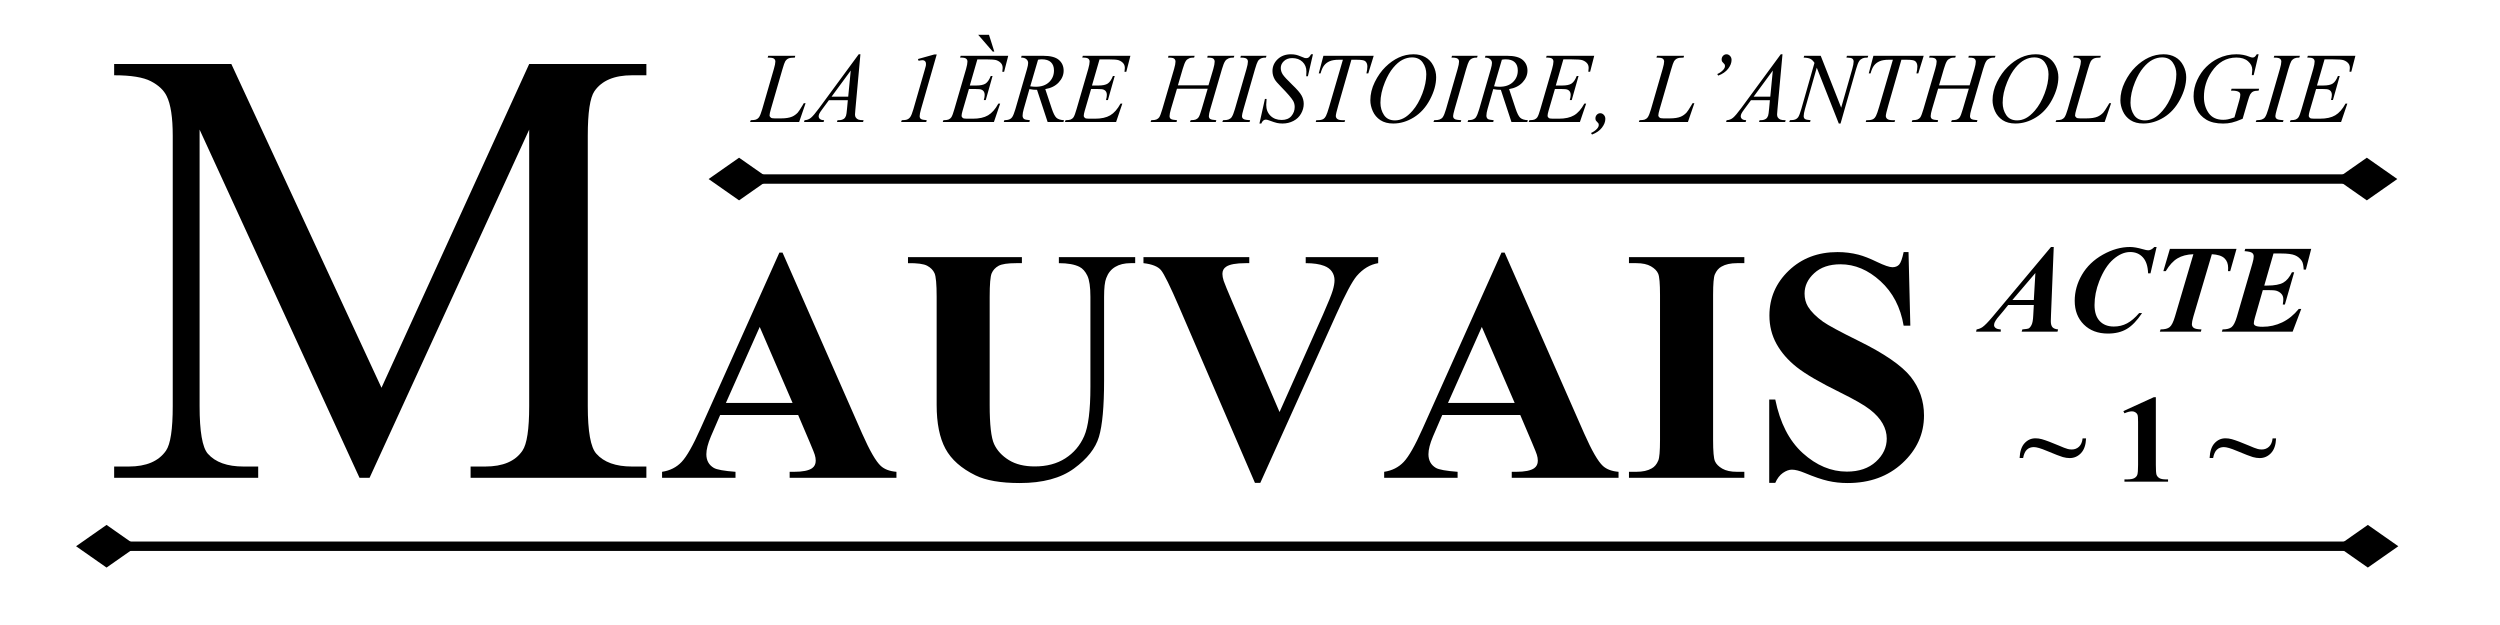
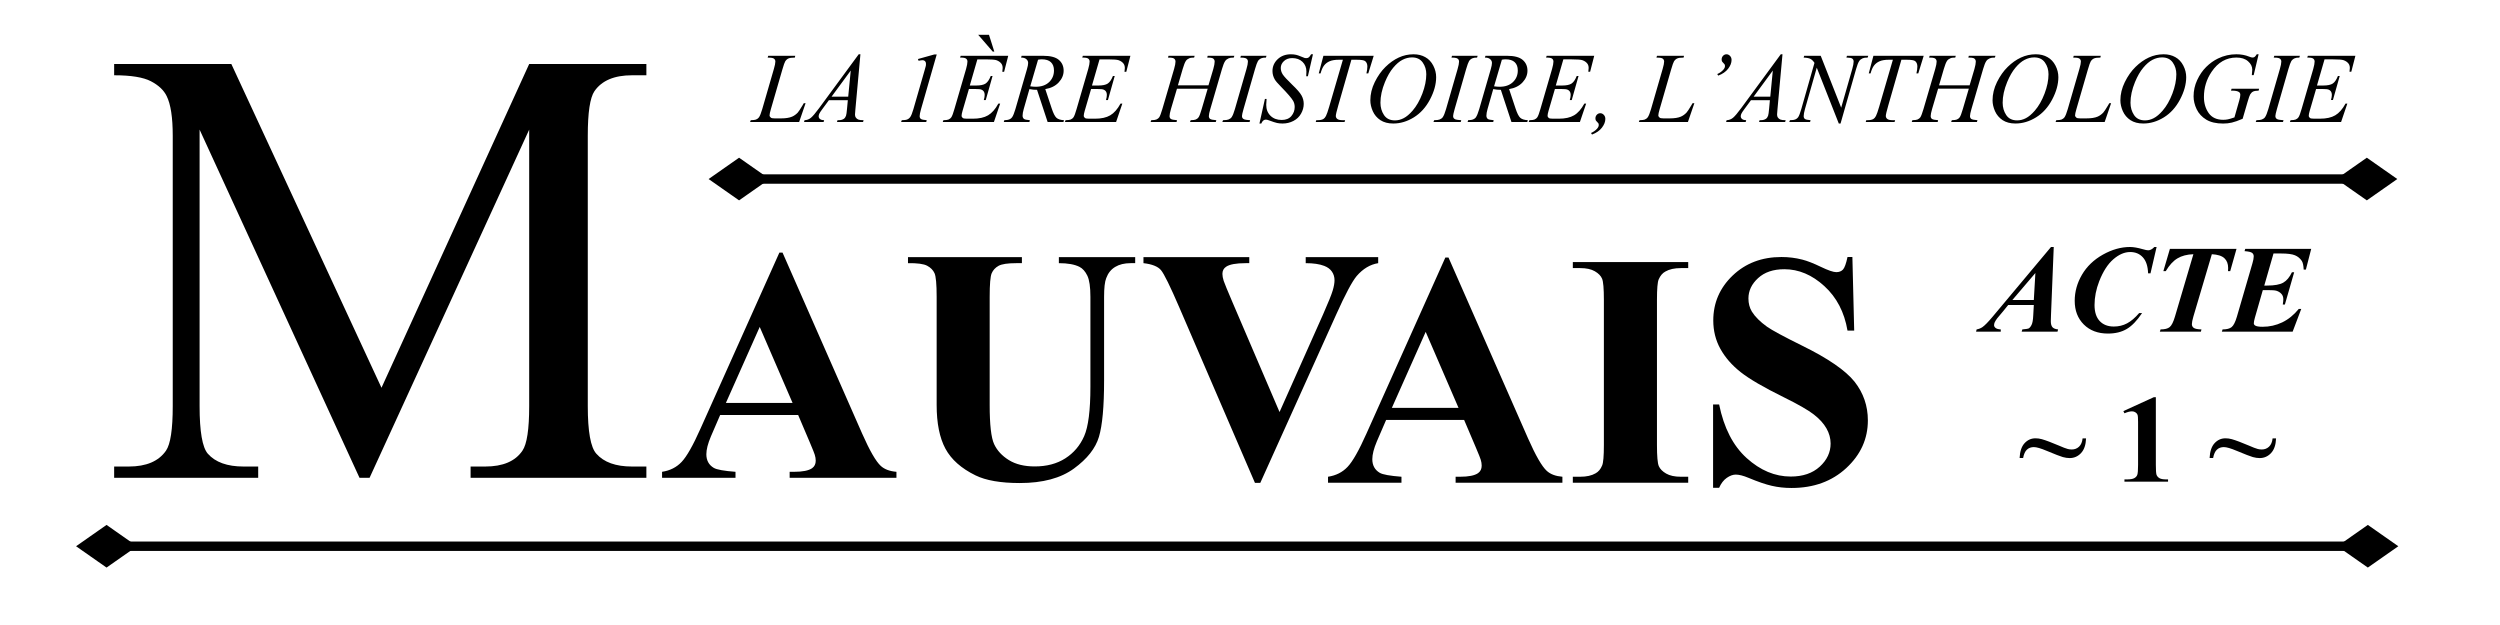
<svg xmlns="http://www.w3.org/2000/svg" version="1.1" viewBox="0.0 0.0 800.0 200.0" fill="none" stroke="none" stroke-linecap="square" stroke-miterlimit="10">
  <clipPath id="p.0">
    <path d="m0 0l800.0 0l0 200.0l-800.0 0l0 -200.0z" clip-rule="nonzero" />
  </clipPath>
  <g clip-path="url(#p.0)">
    <path fill="#000000" fill-opacity="0.0" d="m0 0l800.0 0l0 200.0l-800.0 0z" fill-rule="evenodd" />
-     <path fill="#000000" fill-opacity="0.0" d="m24.199 -39.99l791.402 0l0 249.89l-791.402 0z" fill-rule="evenodd" />
-     <path fill="#000000" d="m115.043 152.9l-51.172 -111.422l0 88.469q0 12.203 2.625 15.234q3.625 4.109 11.438 4.109l4.688 0l0 3.609l-46.094 0l0 -3.609l4.688 0q8.391 0 11.906 -5.078q2.156 -3.125 2.156 -14.266l0 -86.516q0 -8.797 -1.953 -12.703q-1.375 -2.828 -5.047 -4.734q-3.656 -1.906 -11.75 -1.906l0 -3.609l37.5 0l48.047 103.609l47.266 -103.609l37.5 0l0 3.609l-4.594 0q-8.5 0 -12.016 5.078q-2.141 3.125 -2.141 14.266l0 86.516q0 12.203 2.734 15.234q3.609 4.109 11.422 4.109l4.594 0l0 3.609l-56.25 0l0 -3.609l4.688 0q8.484 0 11.906 -5.078q2.156 -3.125 2.156 -14.266l0 -88.469l-51.078 111.422l-3.219 0z" fill-rule="nonzero" />
-     <path fill="#000000" d="m255.407 132.791l-24.953 0l-2.969 6.875q-1.453 3.438 -1.453 5.688q0 2.969 2.391 4.375q1.406 0.828 6.938 1.25l0 1.922l-23.5 0l0 -1.922q3.812 -0.578 6.25 -3.156q2.453 -2.578 6.047 -10.656l25.25 -56.344l1.0 0l25.469 57.906q3.641 8.234 5.984 10.375q1.766 1.609 5.0 1.875l0 1.922l-34.172 0l0 -1.922l1.406 0q4.125 0 5.781 -1.156q1.156 -0.828 1.156 -2.391q0 -0.938 -0.312 -1.922q-0.109 -0.469 -1.562 -3.906l-3.75 -8.812zm-1.781 -3.844l-10.516 -24.328l-10.828 24.328l21.344 0zm36.93 -46.672l36.453 0l0 1.938l-1.828 0q-4.109 0 -5.656 0.859q-1.531 0.859 -2.188 2.375q-0.641 1.5 -0.641 7.547l0 34.578q0 9.469 1.422 12.547q1.438 3.078 4.719 5.109q3.281 2.031 8.281 2.031q5.734 0 9.766 -2.578q4.047 -2.578 6.047 -7.109q2.0 -4.531 2.0 -15.781l0 -28.797q0 -4.75 -0.984 -6.781q-0.984 -2.031 -2.5 -2.812q-2.344 -1.188 -6.609 -1.188l0 -1.938l24.422 0l0 1.938l-1.453 0q-2.969 0 -4.953 1.203q-1.984 1.188 -2.859 3.578q-0.688 1.672 -0.688 6.0l0 26.812q0 12.453 -1.641 17.969q-1.641 5.516 -8.0 10.156q-6.344 4.641 -17.328 4.641q-9.172 0 -14.172 -2.453q-6.812 -3.328 -9.625 -8.531q-2.812 -5.219 -2.812 -14.016l0 -34.578q0 -6.094 -0.688 -7.578q-0.672 -1.484 -2.344 -2.375q-1.656 -0.891 -6.141 -0.828l0 -1.938zm150.461 0l0 1.938q-3.859 0.625 -6.875 4.109q-2.188 2.609 -6.516 12.234l-24.328 53.953l-1.719 0l-24.203 -56.141q-4.375 -10.156 -5.859 -11.922q-1.484 -1.766 -5.609 -2.234l0 -1.938l33.859 0l0 1.938l-1.156 0q-4.578 0 -6.25 1.141q-1.188 0.781 -1.188 2.297q0 0.938 0.406 2.219q0.422 1.266 2.812 6.844l15.062 35.141l13.953 -31.297q2.5 -5.672 3.062 -7.594q0.578 -1.938 0.578 -3.281q0 -1.562 -0.828 -2.766q-0.828 -1.203 -2.453 -1.828q-2.234 -0.875 -5.938 -0.875l0 -1.938l23.188 0zm45.461 50.516l-24.953 0l-2.969 6.875q-1.453 3.438 -1.453 5.688q0 2.969 2.391 4.375q1.406 0.828 6.938 1.25l0 1.922l-23.5 0l0 -1.922q3.812 -0.578 6.25 -3.156q2.453 -2.578 6.047 -10.656l25.25 -56.344l1.0 0l25.469 57.906q3.641 8.234 5.984 10.375q1.766 1.609 5.0 1.875l0 1.922l-34.172 0l0 -1.922l1.406 0q4.125 0 5.781 -1.156q1.156 -0.828 1.156 -2.391q0 -0.938 -0.312 -1.922q-0.109 -0.469 -1.562 -3.906l-3.75 -8.812zm-1.781 -3.844l-10.516 -24.328l-10.828 24.328l21.344 0zm73.492 22.031l0 1.922l-36.922 0l0 -1.922l2.344 0q3.062 0 4.938 -1.094q1.359 -0.734 2.094 -2.5q0.562 -1.25 0.562 -6.562l0 -46.453q0 -5.422 -0.578 -6.766q-0.562 -1.359 -2.312 -2.375q-1.734 -1.016 -4.703 -1.016l-2.344 0l0 -1.938l36.922 0l0 1.938l-2.344 0q-3.078 0 -4.953 1.094q-1.359 0.719 -2.141 2.5q-0.562 1.25 -0.562 6.562l0 46.453q0 5.406 0.594 6.766q0.594 1.359 2.344 2.375q1.75 1.016 4.719 1.016l2.344 0zm52.538 -70.312l0.578 23.547l-2.141 0q-1.5 -8.859 -7.422 -14.25q-5.906 -5.391 -12.781 -5.391q-5.312 0 -8.406 2.844q-3.094 2.828 -3.094 6.531q0 2.344 1.094 4.172q1.5 2.438 4.844 4.844q2.438 1.719 11.297 6.094q12.391 6.094 16.719 11.5q4.266 5.422 4.266 12.391q0 8.859 -6.906 15.25q-6.891 6.375 -17.516 6.375q-3.344 0 -6.312 -0.688q-2.953 -0.672 -7.438 -2.547q-2.5 -1.047 -4.109 -1.047q-1.359 0 -2.875 1.047q-1.5 1.047 -2.438 3.172l-1.938 0l0 -26.656l1.938 0q2.281 11.25 8.812 17.156q6.547 5.906 14.094 5.906q5.828 0 9.297 -3.172q3.469 -3.172 3.469 -7.391q0 -2.5 -1.328 -4.844q-1.328 -2.344 -4.047 -4.453q-2.703 -2.109 -9.578 -5.5q-9.625 -4.734 -13.844 -8.062q-4.219 -3.344 -6.484 -7.453q-2.266 -4.109 -2.266 -9.062q0 -8.438 6.188 -14.375q6.203 -5.938 15.625 -5.938q3.438 0 6.672 0.828q2.438 0.625 5.953 2.328q3.516 1.688 4.922 1.688q1.359 0 2.141 -0.828q0.781 -0.844 1.453 -4.016l1.562 0z" fill-rule="nonzero" />
    <path fill="#000000" fill-opacity="0.0" d="m232.053 -0.677l540.378 0l0 51.937l-540.378 0z" fill-rule="evenodd" />
    <path fill="#000000" d="m255.725 39.043l-15.703 0l0.219 -0.578q1.25 -0.031 1.672 -0.203q0.656 -0.281 0.969 -0.734q0.484 -0.719 1.031 -2.594l3.734 -12.891q0.469 -1.594 0.469 -2.344q0 -0.594 -0.438 -0.922q-0.422 -0.328 -1.609 -0.328q-0.266 0 -0.422 -0.016l0.188 -0.578l8.641 0l-0.125 0.578q-1.453 0 -2.062 0.281q-0.609 0.281 -1.016 0.922q-0.281 0.422 -0.922 2.625l-3.672 12.672q-0.422 1.438 -0.422 2.0q0 0.375 0.422 0.719q0.266 0.234 1.203 0.234l2.047 0q2.234 0 3.547 -0.562q0.969 -0.422 1.781 -1.266q0.438 -0.469 1.547 -2.328l0.406 -0.703l0.578 0l-2.063 6.016zm19.609 -21.672l-1.609 17.625q-0.125 1.234 -0.125 1.625q0 0.625 0.234 0.953q0.297 0.453 0.797 0.672q0.516 0.219 1.719 0.219l-0.172 0.578l-8.344 0l0.172 -0.578l0.359 0q1.016 0 1.656 -0.438q0.453 -0.297 0.703 -0.984q0.172 -0.484 0.328 -2.281l0.25 -2.688l-6.062 0l-2.156 2.922q-0.734 0.984 -0.922 1.422q-0.188 0.422 -0.188 0.797q0 0.5 0.406 0.859q0.406 0.359 1.344 0.391l-0.172 0.578l-6.266 0l0.172 -0.578q1.156 -0.047 2.031 -0.766q0.891 -0.734 2.641 -3.109l12.656 -17.219l0.547 0zm-3.094 5.203l-6.141 8.359l5.328 0l0.812 -8.359zm27.516 -5.156l-5.031 17.516q-0.438 1.547 -0.438 2.234q0 0.578 0.391 0.891q0.406 0.297 1.875 0.406l-0.156 0.578l-8.047 0l0.219 -0.578q1.281 -0.031 1.688 -0.203q0.656 -0.281 0.984 -0.75q0.516 -0.719 1.047 -2.578l3.625 -12.578q0.328 -1.141 0.359 -1.312q0.047 -0.312 0.047 -0.609q0 -0.547 -0.297 -0.859q-0.297 -0.312 -0.812 -0.312q-0.406 0 -1.266 0.188l-0.203 -0.562l5.266 -1.469l0.75 0zm13.0 1.578l-2.422 8.375l1.984 0q2.125 0 3.078 -0.641q0.953 -0.656 1.641 -2.406l0.578 0l-2.172 7.688l-0.625 0q0.281 -0.969 0.281 -1.656q0 -0.672 -0.281 -1.078q-0.266 -0.406 -0.75 -0.594q-0.469 -0.203 -2.0 -0.203l-2.016 0l-2.047 7.016q-0.297 1.016 -0.297 1.547q0 0.406 0.391 0.719q0.266 0.219 1.328 0.219l1.875 0q3.047 0 4.875 -1.078q1.844 -1.078 3.297 -3.75l0.578 0l-2.0 5.891l-16.375 0l0.203 -0.578q1.219 -0.031 1.641 -0.219q0.625 -0.281 0.906 -0.719q0.422 -0.641 1.0 -2.688l3.719 -12.781q0.438 -1.547 0.438 -2.359q0 -0.594 -0.422 -0.922q-0.406 -0.344 -1.609 -0.344l-0.328 0l0.188 -0.578l15.219 0l-1.312 5.109l-0.578 0q0.109 -0.719 0.109 -1.203q0 -0.828 -0.406 -1.391q-0.531 -0.719 -1.547 -1.094q-0.75 -0.281 -3.453 -0.281l-2.688 0zm3.719 -7.859l1.703 5.375l-0.5 0l-4.656 -5.375l3.453 0zm18.766 27.906l-3.391 -10.297q-1.188 0.016 -2.438 -0.234l-1.828 6.406q-0.359 1.25 -0.359 2.109q0 0.656 0.453 1.031q0.344 0.281 1.875 0.406l-0.141 0.578l-8.203 0l0.172 -0.578q1.156 -0.047 1.562 -0.234q0.641 -0.266 0.938 -0.719q0.5 -0.734 1.047 -2.594l3.703 -12.797q0.375 -1.281 0.375 -1.984q0 -0.719 -0.594 -1.219q-0.578 -0.5 -1.672 -0.484l0.188 -0.578l6.906 0q3.469 0 5.0 1.312q1.531 1.312 1.531 3.453q0 2.047 -1.578 3.75q-1.562 1.688 -4.297 2.141l2.062 6.203q0.75 2.281 1.5 2.969q0.75 0.688 2.422 0.781l-0.172 0.578l-5.062 0zm-5.562 -11.422q1.0 0.141 1.781 0.141q2.688 0 4.25 -1.484q1.562 -1.5 1.562 -3.719q0 -1.734 -0.984 -2.656q-0.969 -0.922 -2.922 -0.922q-0.5 0 -1.188 0.125l-2.5 8.516zm22.172 -8.625l-2.422 8.375l1.984 0q2.125 0 3.078 -0.641q0.953 -0.656 1.641 -2.406l0.578 0l-2.172 7.688l-0.625 0q0.281 -0.969 0.281 -1.656q0 -0.672 -0.281 -1.078q-0.266 -0.406 -0.75 -0.594q-0.469 -0.203 -2.0 -0.203l-2.016 0l-2.047 7.016q-0.297 1.016 -0.297 1.547q0 0.406 0.391 0.719q0.266 0.219 1.328 0.219l1.875 0q3.047 0 4.875 -1.078q1.844 -1.078 3.297 -3.75l0.578 0l-2.0 5.891l-16.375 0l0.203 -0.578q1.219 -0.031 1.641 -0.219q0.625 -0.281 0.906 -0.719q0.422 -0.641 1.0 -2.688l3.719 -12.781q0.438 -1.547 0.438 -2.359q0 -0.594 -0.422 -0.922q-0.406 -0.344 -1.609 -0.344l-0.328 0l0.188 -0.578l15.219 0l-1.312 5.109l-0.578 0q0.109 -0.719 0.109 -1.203q0 -0.828 -0.406 -1.391q-0.531 -0.719 -1.547 -1.094q-0.75 -0.281 -3.453 -0.281l-2.688 0zm25.078 8.312l9.781 0l1.547 -5.234q0.438 -1.531 0.438 -2.375q0 -0.406 -0.203 -0.688q-0.188 -0.297 -0.594 -0.438q-0.406 -0.141 -1.594 -0.141l0.156 -0.578l8.531 0l-0.188 0.578q-1.078 -0.016 -1.609 0.219q-0.75 0.328 -1.109 0.844q-0.516 0.734 -1.047 2.578l-3.734 12.797q-0.469 1.594 -0.469 2.281q0 0.594 0.406 0.906q0.422 0.297 1.984 0.406l-0.172 0.578l-8.25 0l0.219 -0.578q1.219 -0.031 1.625 -0.219q0.625 -0.281 0.906 -0.719q0.406 -0.609 1.0 -2.656l1.906 -6.484l-9.828 0l-1.922 6.484q-0.453 1.562 -0.453 2.281q0 0.594 0.406 0.906q0.406 0.297 1.969 0.406l-0.125 0.578l-8.312 0l0.203 -0.578q1.234 -0.031 1.641 -0.219q0.625 -0.281 0.922 -0.719q0.406 -0.641 1.0 -2.656l3.75 -12.797q0.453 -1.562 0.453 -2.375q0 -0.406 -0.203 -0.688q-0.188 -0.297 -0.609 -0.438q-0.406 -0.141 -1.609 -0.141l0.188 -0.578l8.359 0l-0.172 0.578q-1.047 -0.016 -1.547 0.219q-0.734 0.312 -1.078 0.828q-0.469 0.688 -1.031 2.594l-1.531 5.234zm23.109 11.156l-0.172 0.578l-8.719 0l0.219 -0.578q1.312 -0.031 1.734 -0.219q0.688 -0.266 1.016 -0.734q0.516 -0.734 1.062 -2.625l3.688 -12.781q0.469 -1.594 0.469 -2.406q0 -0.406 -0.203 -0.688q-0.203 -0.281 -0.625 -0.422q-0.406 -0.156 -1.609 -0.156l0.188 -0.578l8.188 0l-0.172 0.578q-1.0 -0.016 -1.484 0.219q-0.703 0.312 -1.078 0.891q-0.359 0.578 -0.938 2.562l-3.672 12.781q-0.5 1.766 -0.5 2.25q0 0.391 0.188 0.672q0.203 0.266 0.625 0.422q0.438 0.141 1.797 0.234zm2.984 1.062l1.75 -7.859l0.531 0q-0.109 1.141 -0.109 1.891q0 2.141 1.359 3.484q1.375 1.344 3.578 1.344q2.047 0 3.109 -1.25q1.062 -1.266 1.062 -2.906q0 -1.062 -0.484 -1.938q-0.734 -1.297 -3.922 -4.562q-1.547 -1.562 -1.984 -2.328q-0.719 -1.266 -0.719 -2.656q0 -2.219 1.656 -3.797q1.656 -1.578 4.25 -1.578q0.875 0 1.656 0.172q0.484 0.094 1.766 0.625q0.906 0.359 1.0 0.391q0.219 0.047 0.484 0.047q0.453 0 0.781 -0.234q0.328 -0.234 0.766 -1.0l0.594 0l-1.625 7.031l-0.531 0q0.062 -0.938 0.062 -1.516q0 -1.891 -1.25 -3.094q-1.25 -1.203 -3.297 -1.203q-1.625 0 -2.641 0.953q-1.016 0.953 -1.016 2.203q0 1.094 0.641 2.094q0.656 0.984 2.984 3.234q2.344 2.234 3.031 3.5q0.688 1.25 0.688 2.672q0 1.609 -0.859 3.125q-0.844 1.5 -2.438 2.328q-1.594 0.828 -3.484 0.828q-0.938 0 -1.75 -0.172q-0.812 -0.172 -2.594 -0.844q-0.609 -0.234 -1.016 -0.234q-0.922 0 -1.438 1.25l-0.594 0zm20.469 -21.672l16.094 0l-1.734 5.625l-0.594 0q0.297 -1.234 0.297 -2.203q0 -1.141 -0.703 -1.719q-0.531 -0.438 -2.734 -0.438l-1.672 0l-4.188 14.594q-0.797 2.75 -0.797 3.391q0 0.594 0.5 0.984q0.5 0.375 1.766 0.375l0.719 0l-0.188 0.578l-9.219 0l0.172 -0.578l0.406 0q1.219 0 1.875 -0.391q0.453 -0.266 0.812 -0.953q0.375 -0.703 1.031 -2.953l4.391 -15.047l-1.266 0q-1.828 0 -2.953 0.469q-1.109 0.469 -1.797 1.359q-0.688 0.891 -1.125 2.531l-0.578 0l1.484 -5.625zm28.875 -0.484q2.109 0 3.734 0.922q1.625 0.906 2.547 2.703q0.922 1.781 0.922 3.703q0 3.406 -1.984 7.156q-1.969 3.734 -5.156 5.703q-3.188 1.969 -6.594 1.969q-2.453 0 -4.109 -1.078q-1.641 -1.094 -2.438 -2.875q-0.781 -1.781 -0.781 -3.453q0 -2.969 1.422 -5.859q1.438 -2.906 3.422 -4.844q1.984 -1.953 4.234 -3.0q2.25 -1.047 4.781 -1.047zm-0.531 1.0q-1.562 0 -3.062 0.781q-1.484 0.766 -2.953 2.531q-1.469 1.75 -2.641 4.594q-1.438 3.5 -1.438 6.609q0 2.219 1.141 3.938q1.141 1.703 3.5 1.703q1.422 0 2.781 -0.703q1.375 -0.703 2.859 -2.406q1.859 -2.141 3.125 -5.453q1.266 -3.328 1.266 -6.203q0 -2.125 -1.141 -3.75q-1.141 -1.641 -3.438 -1.641zm15.766 20.094l-0.172 0.578l-8.719 0l0.219 -0.578q1.312 -0.031 1.734 -0.219q0.688 -0.266 1.016 -0.734q0.516 -0.734 1.062 -2.625l3.688 -12.781q0.469 -1.594 0.469 -2.406q0 -0.406 -0.203 -0.688q-0.203 -0.281 -0.625 -0.422q-0.406 -0.156 -1.609 -0.156l0.188 -0.578l8.188 0l-0.172 0.578q-1.0 -0.016 -1.484 0.219q-0.703 0.312 -1.078 0.891q-0.359 0.578 -0.938 2.562l-3.672 12.781q-0.5 1.766 -0.5 2.25q0 0.391 0.188 0.672q0.203 0.266 0.625 0.422q0.438 0.141 1.797 0.234zm16.062 0.578l-3.391 -10.297q-1.188 0.016 -2.438 -0.234l-1.828 6.406q-0.359 1.25 -0.359 2.109q0 0.656 0.453 1.031q0.344 0.281 1.875 0.406l-0.141 0.578l-8.203 0l0.172 -0.578q1.156 -0.047 1.562 -0.234q0.641 -0.266 0.938 -0.719q0.5 -0.734 1.047 -2.594l3.703 -12.797q0.375 -1.281 0.375 -1.984q0 -0.719 -0.594 -1.219q-0.578 -0.5 -1.672 -0.484l0.188 -0.578l6.906 0q3.469 0 5.0 1.312q1.531 1.312 1.531 3.453q0 2.047 -1.578 3.75q-1.562 1.688 -4.297 2.141l2.062 6.203q0.75 2.281 1.5 2.969q0.75 0.688 2.422 0.781l-0.172 0.578l-5.062 0zm-5.562 -11.422q1.0 0.141 1.781 0.141q2.688 0 4.25 -1.484q1.562 -1.5 1.562 -3.719q0 -1.734 -0.984 -2.656q-0.969 -0.922 -2.922 -0.922q-0.5 0 -1.188 0.125l-2.5 8.516zm22.172 -8.625l-2.422 8.375l1.984 0q2.125 0 3.078 -0.641q0.953 -0.656 1.641 -2.406l0.578 0l-2.172 7.688l-0.625 0q0.281 -0.969 0.281 -1.656q0 -0.672 -0.281 -1.078q-0.266 -0.406 -0.75 -0.594q-0.469 -0.203 -2.0 -0.203l-2.016 0l-2.047 7.016q-0.297 1.016 -0.297 1.547q0 0.406 0.391 0.719q0.266 0.219 1.328 0.219l1.875 0q3.047 0 4.875 -1.078q1.844 -1.078 3.297 -3.75l0.578 0l-2.0 5.891l-16.375 0l0.203 -0.578q1.219 -0.031 1.641 -0.219q0.625 -0.281 0.906 -0.719q0.422 -0.641 1.0 -2.688l3.719 -12.781q0.438 -1.547 0.438 -2.359q0 -0.594 -0.422 -0.922q-0.406 -0.344 -1.609 -0.344l-0.328 0l0.188 -0.578l15.219 0l-1.312 5.109l-0.578 0q0.109 -0.719 0.109 -1.203q0 -0.828 -0.406 -1.391q-0.531 -0.719 -1.547 -1.094q-0.75 -0.281 -3.453 -0.281l-2.688 0zm8.859 23.562q1.172 -0.531 1.906 -1.344q0.562 -0.625 0.562 -1.203q0 -0.281 -0.094 -0.516q-0.062 -0.125 -0.438 -0.5q-0.375 -0.375 -0.422 -0.516q-0.109 -0.266 -0.109 -0.609q0 -0.672 0.453 -1.156q0.469 -0.484 1.094 -0.484q0.641 0 1.125 0.516q0.5 0.516 0.5 1.297q0 1.391 -1.094 2.812q-1.094 1.422 -3.172 2.203l-0.312 -0.5zm31.0 -3.516l-15.703 0l0.219 -0.578q1.25 -0.031 1.672 -0.203q0.656 -0.281 0.969 -0.734q0.484 -0.719 1.031 -2.594l3.734 -12.891q0.469 -1.594 0.469 -2.344q0 -0.594 -0.438 -0.922q-0.422 -0.328 -1.609 -0.328q-0.266 0 -0.422 -0.016l0.188 -0.578l8.641 0l-0.125 0.578q-1.453 0 -2.062 0.281q-0.609 0.281 -1.016 0.922q-0.281 0.422 -0.922 2.625l-3.672 12.672q-0.422 1.438 -0.422 2.0q0 0.375 0.422 0.719q0.266 0.234 1.203 0.234l2.047 0q2.234 0 3.547 -0.562q0.969 -0.422 1.781 -1.266q0.438 -0.469 1.547 -2.328l0.406 -0.703l0.578 0l-2.062 6.016zm9.391 -15.344q1.172 -0.516 1.906 -1.344q0.562 -0.625 0.562 -1.188q0 -0.297 -0.094 -0.531q-0.062 -0.125 -0.438 -0.5q-0.375 -0.375 -0.422 -0.516q-0.109 -0.25 -0.109 -0.609q0 -0.672 0.453 -1.156q0.469 -0.484 1.094 -0.484q0.641 0 1.125 0.516q0.5 0.516 0.5 1.297q0 1.391 -1.094 2.812q-1.094 1.422 -3.172 2.203l-0.312 -0.5zm20.875 -6.328l-1.609 17.625q-0.125 1.234 -0.125 1.625q0 0.625 0.234 0.953q0.297 0.453 0.797 0.672q0.516 0.219 1.719 0.219l-0.172 0.578l-8.344 0l0.172 -0.578l0.359 0q1.016 0 1.656 -0.438q0.453 -0.297 0.703 -0.984q0.172 -0.484 0.328 -2.281l0.25 -2.688l-6.062 0l-2.156 2.922q-0.734 0.984 -0.922 1.422q-0.188 0.422 -0.188 0.797q0 0.5 0.406 0.859q0.406 0.359 1.344 0.391l-0.172 0.578l-6.266 0l0.172 -0.578q1.156 -0.047 2.031 -0.766q0.891 -0.734 2.641 -3.109l12.656 -17.219l0.547 0zm-3.094 5.203l-6.141 8.359l5.328 0l0.812 -8.359zm15.328 -4.719l6.547 16.609l3.547 -12.406q0.438 -1.531 0.438 -2.375q0 -0.578 -0.406 -0.906q-0.406 -0.328 -1.516 -0.328q-0.188 0 -0.391 -0.016l0.172 -0.578l6.812 0l-0.188 0.578q-1.062 -0.016 -1.578 0.219q-0.734 0.328 -1.094 0.844q-0.5 0.734 -1.016 2.562l-4.984 17.469l-0.562 0l-7.047 -17.875l-3.766 13.203q-0.422 1.5 -0.422 2.297q0 0.594 0.375 0.906q0.391 0.297 1.828 0.406l-0.156 0.578l-6.656 0l0.219 -0.578q1.25 -0.031 1.672 -0.219q0.641 -0.281 0.953 -0.734q0.453 -0.688 1.016 -2.656l4.203 -14.734q-0.609 -0.938 -1.312 -1.281q-0.688 -0.359 -2.156 -0.406l0.172 -0.578l5.297 0zm16.859 0l16.094 0l-1.734 5.625l-0.594 0q0.297 -1.234 0.297 -2.203q0 -1.141 -0.703 -1.719q-0.531 -0.438 -2.734 -0.438l-1.672 0l-4.188 14.594q-0.797 2.75 -0.797 3.391q0 0.594 0.5 0.984q0.5 0.375 1.766 0.375l0.719 0l-0.188 0.578l-9.219 0l0.172 -0.578l0.406 0q1.219 0 1.875 -0.391q0.453 -0.266 0.812 -0.953q0.375 -0.703 1.031 -2.953l4.391 -15.047l-1.266 0q-1.828 0 -2.953 0.469q-1.109 0.469 -1.797 1.359q-0.688 0.891 -1.125 2.531l-0.578 0l1.484 -5.625zm21.0 9.453l9.781 0l1.547 -5.234q0.438 -1.531 0.438 -2.375q0 -0.406 -0.203 -0.688q-0.188 -0.297 -0.594 -0.438q-0.406 -0.141 -1.594 -0.141l0.156 -0.578l8.531 0l-0.188 0.578q-1.078 -0.016 -1.609 0.219q-0.75 0.328 -1.109 0.844q-0.516 0.734 -1.047 2.578l-3.734 12.797q-0.469 1.594 -0.469 2.281q0 0.594 0.406 0.906q0.422 0.297 1.984 0.406l-0.172 0.578l-8.25 0l0.219 -0.578q1.219 -0.031 1.625 -0.219q0.625 -0.281 0.906 -0.719q0.406 -0.609 1.0 -2.656l1.906 -6.484l-9.828 0l-1.922 6.484q-0.453 1.562 -0.453 2.281q0 0.594 0.406 0.906q0.406 0.297 1.969 0.406l-0.125 0.578l-8.312 0l0.203 -0.578q1.234 -0.031 1.641 -0.219q0.625 -0.281 0.922 -0.719q0.406 -0.641 1.0 -2.656l3.75 -12.797q0.453 -1.562 0.453 -2.375q0 -0.406 -0.203 -0.688q-0.188 -0.297 -0.609 -0.438q-0.406 -0.141 -1.609 -0.141l0.188 -0.578l8.359 0l-0.172 0.578q-1.047 -0.016 -1.547 0.219q-0.734 0.312 -1.078 0.828q-0.469 0.688 -1.031 2.594l-1.531 5.234zm30.984 -9.938q2.109 0 3.734 0.922q1.625 0.906 2.547 2.703q0.922 1.781 0.922 3.703q0 3.406 -1.984 7.156q-1.969 3.734 -5.156 5.703q-3.188 1.969 -6.594 1.969q-2.453 0 -4.109 -1.078q-1.641 -1.094 -2.438 -2.875q-0.781 -1.781 -0.781 -3.453q0 -2.969 1.422 -5.859q1.438 -2.906 3.422 -4.844q1.984 -1.953 4.234 -3.0q2.25 -1.047 4.781 -1.047zm-0.531 1.0q-1.562 0 -3.062 0.781q-1.484 0.766 -2.953 2.531q-1.469 1.75 -2.641 4.594q-1.438 3.5 -1.438 6.609q0 2.219 1.141 3.938q1.141 1.703 3.5 1.703q1.422 0 2.781 -0.703q1.375 -0.703 2.859 -2.406q1.859 -2.141 3.125 -5.453q1.266 -3.328 1.266 -6.203q0 -2.125 -1.141 -3.75q-1.141 -1.641 -3.438 -1.641zm22.547 20.672l-15.703 0l0.219 -0.578q1.25 -0.031 1.672 -0.203q0.656 -0.281 0.969 -0.734q0.484 -0.719 1.031 -2.594l3.734 -12.891q0.469 -1.594 0.469 -2.344q0 -0.594 -0.438 -0.922q-0.422 -0.328 -1.609 -0.328q-0.266 0 -0.422 -0.016l0.188 -0.578l8.641 0l-0.125 0.578q-1.453 0 -2.062 0.281q-0.609 0.281 -1.016 0.922q-0.281 0.422 -0.922 2.625l-3.672 12.672q-0.422 1.438 -0.422 2.0q0 0.375 0.422 0.719q0.266 0.234 1.203 0.234l2.047 0q2.234 0 3.547 -0.562q0.969 -0.422 1.781 -1.266q0.438 -0.469 1.547 -2.328l0.406 -0.703l0.578 0l-2.062 6.016zm18.891 -21.672q2.109 0 3.734 0.922q1.625 0.906 2.547 2.703q0.922 1.781 0.922 3.703q0 3.406 -1.984 7.156q-1.969 3.734 -5.156 5.703q-3.188 1.969 -6.594 1.969q-2.453 0 -4.109 -1.078q-1.641 -1.094 -2.438 -2.875q-0.781 -1.781 -0.781 -3.453q0 -2.969 1.422 -5.859q1.438 -2.906 3.422 -4.844q1.984 -1.953 4.234 -3.0q2.25 -1.047 4.781 -1.047zm-0.531 1.0q-1.562 0 -3.062 0.781q-1.484 0.766 -2.953 2.531q-1.469 1.75 -2.641 4.594q-1.438 3.5 -1.438 6.609q0 2.219 1.141 3.938q1.141 1.703 3.5 1.703q1.422 0 2.781 -0.703q1.375 -0.703 2.859 -2.406q1.859 -2.141 3.125 -5.453q1.266 -3.328 1.266 -6.203q0 -2.125 -1.141 -3.75q-1.141 -1.641 -3.438 -1.641zm30.906 -1.0l-1.578 6.672l-0.594 0q0.141 -1.172 0.141 -1.734q0 -1.531 -1.359 -2.703q-1.344 -1.188 -3.719 -1.188q-4.859 0 -7.938 4.562q-2.453 3.609 -2.453 8.078q0 2.969 1.516 5.125q1.516 2.156 4.672 2.156q0.781 0 1.469 -0.141q0.703 -0.141 2.109 -0.625l1.547 -5.453q0.328 -1.125 0.328 -1.797q0 -0.562 -0.406 -0.859q-0.656 -0.453 -2.125 -0.453l-0.438 0l0.172 -0.609l8.812 0l-0.156 0.609q-1.203 0.016 -1.75 0.281q-0.547 0.266 -0.938 0.906q-0.266 0.422 -0.859 2.453l-1.562 5.359q-2.141 0.922 -3.453 1.219q-1.312 0.312 -2.766 0.312q-3.344 0 -5.422 -1.25q-2.078 -1.266 -3.078 -3.328q-0.984 -2.078 -0.984 -4.125q0 -2.75 1.156 -5.219q1.156 -2.484 2.875 -4.188q1.734 -1.719 3.766 -2.703q2.797 -1.359 5.875 -1.359q2.266 0 4.094 0.75q0.734 0.297 1.078 0.297q0.391 0 0.656 -0.172q0.281 -0.188 0.719 -0.875l0.594 0zm7.969 21.094l-0.172 0.578l-8.719 0l0.219 -0.578q1.312 -0.031 1.734 -0.219q0.688 -0.266 1.016 -0.734q0.516 -0.734 1.062 -2.625l3.688 -12.781q0.469 -1.594 0.469 -2.406q0 -0.406 -0.203 -0.688q-0.203 -0.281 -0.625 -0.422q-0.406 -0.156 -1.609 -0.156l0.188 -0.578l8.188 0l-0.172 0.578q-1.0 -0.016 -1.484 0.219q-0.703 0.312 -1.078 0.891q-0.359 0.578 -0.938 2.562l-3.672 12.781q-0.5 1.766 -0.5 2.25q0 0.391 0.188 0.672q0.203 0.266 0.625 0.422q0.438 0.141 1.797 0.234zm13.125 -19.469l-2.422 8.375l1.984 0q2.125 0 3.078 -0.641q0.953 -0.656 1.641 -2.406l0.578 0l-2.172 7.688l-0.625 0q0.281 -0.969 0.281 -1.656q0 -0.672 -0.281 -1.078q-0.266 -0.406 -0.75 -0.594q-0.469 -0.203 -2.0 -0.203l-2.016 0l-2.047 7.016q-0.297 1.016 -0.297 1.547q0 0.406 0.391 0.719q0.266 0.219 1.328 0.219l1.875 0q3.047 0 4.875 -1.078q1.844 -1.078 3.297 -3.75l0.578 0l-2.0 5.891l-16.375 0l0.203 -0.578q1.219 -0.031 1.641 -0.219q0.625 -0.281 0.906 -0.719q0.422 -0.641 1.0 -2.688l3.719 -12.781q0.438 -1.547 0.438 -2.359q0 -0.594 -0.422 -0.922q-0.406 -0.344 -1.609 -0.344l-0.328 0l0.188 -0.578l15.219 0l-1.312 5.109l-0.578 0q0.109 -0.719 0.109 -1.203q0 -0.828 -0.406 -1.391q-0.531 -0.719 -1.547 -1.094q-0.75 -0.281 -3.453 -0.281l-2.688 0z" fill-rule="nonzero" />
    <path fill="#000000" fill-opacity="0.0" d="m24.342 174.797l743.118 0" fill-rule="evenodd" />
    <path stroke="#000000" stroke-width="3.0" stroke-linejoin="round" stroke-linecap="butt" d="m41.226 174.797l709.348 0" fill-rule="evenodd" />
    <path fill="#000000" stroke="#000000" stroke-width="3.0" stroke-linecap="butt" d="m41.226 174.797l-7.135 -4.996l-7.135 4.996l7.135 4.996z" fill-rule="evenodd" />
    <path fill="#000000" stroke="#000000" stroke-width="3.0" stroke-linecap="butt" d="m750.575 174.797l7.135 4.996l7.135 -4.996l-7.135 -4.996z" fill-rule="evenodd" />
    <path fill="#000000" fill-opacity="0.0" d="m226.755 57.291l540.378 0" fill-rule="evenodd" />
    <path stroke="#000000" stroke-width="3.0" stroke-linejoin="round" stroke-linecap="butt" d="m243.64 57.291l506.608 0" fill-rule="evenodd" />
    <path fill="#000000" stroke="#000000" stroke-width="3.0" stroke-linecap="butt" d="m243.64 57.291l-7.135 -4.996l-7.135 4.996l7.135 4.996z" fill-rule="evenodd" />
    <path fill="#000000" stroke="#000000" stroke-width="3.0" stroke-linecap="butt" d="m750.248 57.291l7.135 4.996l7.135 -4.996l-7.135 -4.996z" fill-rule="evenodd" />
    <path fill="#000000" fill-opacity="0.0" d="m624.053 67.904l125.575 0l0 95.654l-125.575 0z" fill-rule="evenodd" />
    <path fill="#000000" d="m650.822 97.6l-8.203 0l-1.641 2.031l-1.875 2.234q-0.547 0.734 -0.812 1.312q-0.188 0.453 -0.188 0.906q0 0.469 0.5 0.875q0.5 0.391 1.641 0.453l0 0.719l-7.906 0l0.188 -0.719q1.062 -0.188 1.875 -0.75q1.109 -0.781 3.156 -3.219l18.766 -22.406l0.875 0l-0.875 21.688q-0.062 1.688 -0.062 2.047q0 1.328 0.531 1.938q0.547 0.594 1.797 0.703l-0.188 0.719l-11.469 0l0.219 -0.719q1.688 -0.156 1.953 -0.281q0.547 -0.266 0.984 -1.141q0.453 -0.875 0.547 -3.016l0.188 -3.375zm0 -1.609l0.5 -8.625l-7.359 8.625l6.859 0zm39.289 -16.953l-1.953 8.422l-0.766 0q-0.125 -3.438 -1.688 -5.125q-1.547 -1.688 -4.047 -1.688q-2.703 0 -5.375 2.312q-2.672 2.297 -4.531 7.031q-1.5 3.859 -1.5 7.609q0 3.359 1.641 5.125q1.656 1.766 4.531 1.766q2.328 0 4.234 -1.016q1.922 -1.016 3.875 -3.297l0.938 0q-2.422 3.625 -4.906 5.094q-2.469 1.469 -6.031 1.469q-4.797 0 -7.719 -2.906q-2.906 -2.906 -2.906 -7.562q0 -4.375 2.312 -8.344q2.328 -3.984 6.688 -6.438q4.375 -2.453 8.688 -2.453q1.641 0 4.078 0.703q1.25 0.359 1.75 0.359q0.969 0 1.969 -1.062l0.719 0zm4.258 0.609l21.312 0l-2.016 7.125l-0.703 0q0.047 -0.562 0.047 -1.0q0 -2.031 -1.203 -3.141q-1.188 -1.125 -4.016 -1.281l-5.906 19.938q-0.484 1.656 -0.484 2.453q0 0.75 0.609 1.188q0.609 0.438 2.453 0.484l-0.172 0.719l-13.141 0l0.234 -0.719q2.016 0 2.922 -0.75q0.922 -0.766 1.688 -3.375l5.891 -19.938q-3.047 0.094 -5.094 1.328q-2.047 1.219 -3.75 4.094l-0.766 0l2.094 -7.125zm33.152 1.469l-2.953 10.266l0.891 0q3.562 0 5.188 -0.938q1.641 -0.938 2.766 -3.312l0.719 0l-2.969 10.312l-0.672 0q0.172 -1.047 0.172 -1.688q0 -1.078 -0.641 -1.75q-0.625 -0.688 -1.641 -0.984q-0.672 -0.188 -2.766 -0.188l-1.516 0l-2.547 8.875q-0.328 1.172 -0.328 1.75q0 0.438 0.438 0.719q0.625 0.391 2.359 0.391q3.344 0 6.281 -1.406q2.953 -1.422 5.297 -4.297l0.797 0l-2.75 7.266l-22.656 0l0.234 -0.719q2.0 0 2.906 -0.75q0.922 -0.766 1.672 -3.312l4.969 -17.062q0.422 -1.422 0.422 -2.234q0 -0.75 -0.531 -1.141q-0.531 -0.406 -2.406 -0.547l0.219 -0.719l21.109 0l-1.703 6.625l-0.703 0q-0.078 -1.953 -0.594 -2.766q-0.828 -1.25 -2.188 -1.812q-1.359 -0.578 -4.406 -0.578l-2.469 0z" fill-rule="nonzero" />
    <path fill="#000000" d="m666.43 140.287l1.109 0q-0.109 3.094 -1.609 4.703q-1.5 1.594 -3.641 1.594q-1.031 0 -2.203 -0.328q-1.156 -0.328 -5.125 -1.984q-2.844 -1.203 -4.125 -1.203q-1.328 0 -2.219 0.812q-0.875 0.812 -1.219 2.688l-1.125 0q0.156 -3.203 1.594 -4.75q1.438 -1.562 3.484 -1.562q1.031 0 2.031 0.281q1.969 0.562 5.453 2.047q1.875 0.828 2.859 1.094q0.594 0.156 1.281 0.156q1.375 0 2.328 -0.906q0.953 -0.922 1.125 -2.641zm23.441 -13.188l0 21.656q0 2.438 0.203 3.125q0.219 0.672 0.906 1.109q0.688 0.422 2.188 0.422l0.609 0l0 0.719l-13.953 0l0 -0.719l0.703 0q1.703 0 2.422 -0.391q0.734 -0.391 0.984 -1.078q0.25 -0.688 0.25 -3.188l0 -13.734q0 -1.828 -0.172 -2.281q-0.172 -0.469 -0.656 -0.781q-0.484 -0.328 -1.109 -0.328q-0.984 0 -2.422 0.625l-0.344 -0.703l9.75 -4.453l0.641 0zm37.359 13.188l1.109 0q-0.109 3.094 -1.609 4.703q-1.5 1.594 -3.641 1.594q-1.031 0 -2.203 -0.328q-1.156 -0.328 -5.125 -1.984q-2.844 -1.203 -4.125 -1.203q-1.328 0 -2.219 0.812q-0.875 0.812 -1.219 2.688l-1.125 0q0.156 -3.203 1.594 -4.75q1.438 -1.562 3.484 -1.562q1.031 0 2.031 0.281q1.969 0.562 5.453 2.047q1.875 0.828 2.859 1.094q0.594 0.156 1.281 0.156q1.375 0 2.328 -0.906q0.953 -0.922 1.125 -2.641z" fill-rule="nonzero" />
+     <path fill="#000000" fill-opacity="0.0" d="m24.199 -39.99l435.654 0l0 249.89l-435.654 0z" fill-rule="evenodd" />
+     <path fill="#000000" d="m115.043 152.9l-51.172 -111.422l0 88.469q0 12.203 2.625 15.234q3.625 4.109 11.438 4.109l4.688 0l0 3.609l-46.094 0l0 -3.609l4.688 0q8.391 0 11.906 -5.078q2.156 -3.125 2.156 -14.266l0 -86.516q0 -8.797 -1.953 -12.703q-1.375 -2.828 -5.047 -4.734q-3.656 -1.906 -11.75 -1.906l0 -3.609l37.5 0l48.047 103.609l47.266 -103.609l37.5 0l0 3.609l-4.594 0q-8.5 0 -12.016 5.078q-2.141 3.125 -2.141 14.266l0 86.516q0 12.203 2.734 15.234q3.609 4.109 11.422 4.109l4.594 0l0 3.609l-56.25 0l0 -3.609l4.688 0q8.484 0 11.906 -5.078q2.156 -3.125 2.156 -14.266l0 -88.469l-51.078 111.422l-3.219 0z" fill-rule="nonzero" />
+     <path fill="#000000" d="m255.407 132.791l-24.953 0l-2.969 6.875q-1.453 3.438 -1.453 5.688q0 2.969 2.391 4.375q1.406 0.828 6.938 1.25l0 1.922l-23.5 0l0 -1.922q3.812 -0.578 6.25 -3.156q2.453 -2.578 6.047 -10.656l25.25 -56.344l1.0 0l25.469 57.906q3.641 8.234 5.984 10.375q1.766 1.609 5.0 1.875l0 1.922l-34.172 0l0 -1.922l1.406 0q4.125 0 5.781 -1.156q1.156 -0.828 1.156 -2.391q0 -0.938 -0.312 -1.922q-0.109 -0.469 -1.562 -3.906l-3.75 -8.812zm-1.781 -3.844l-10.516 -24.328l-10.828 24.328l21.344 0zm36.93 -46.672l36.453 0l0 1.938l-1.828 0q-4.109 0 -5.656 0.859q-1.531 0.859 -2.188 2.375q-0.641 1.5 -0.641 7.547l0 34.578q0 9.469 1.422 12.547q1.438 3.078 4.719 5.109q3.281 2.031 8.281 2.031q5.734 0 9.766 -2.578q4.047 -2.578 6.047 -7.109q2.0 -4.531 2.0 -15.781l0 -28.797q0 -4.75 -0.984 -6.781q-0.984 -2.031 -2.5 -2.812q-2.344 -1.188 -6.609 -1.188l0 -1.938l24.422 0l0 1.938l-1.453 0q-2.969 0 -4.953 1.203q-1.984 1.188 -2.859 3.578q-0.688 1.672 -0.688 6.0l0 26.812q0 12.453 -1.641 17.969q-1.641 5.516 -8.0 10.156q-6.344 4.641 -17.328 4.641q-9.172 0 -14.172 -2.453q-6.812 -3.328 -9.625 -8.531q-2.812 -5.219 -2.812 -14.016l0 -34.578q0 -6.094 -0.688 -7.578q-0.672 -1.484 -2.344 -2.375q-1.656 -0.891 -6.141 -0.828l0 -1.938zm150.461 0l0 1.938q-3.859 0.625 -6.875 4.109q-2.188 2.609 -6.516 12.234l-24.328 53.953l-1.719 0l-24.203 -56.141q-4.375 -10.156 -5.859 -11.922q-1.484 -1.766 -5.609 -2.234l0 -1.938l33.859 0l0 1.938l-1.156 0q-4.578 0 -6.25 1.141q-1.188 0.781 -1.188 2.297q0 0.938 0.406 2.219q0.422 1.266 2.812 6.844l15.062 35.141l13.953 -31.297q2.5 -5.672 3.062 -7.594q0.578 -1.938 0.578 -3.281q0 -1.562 -0.828 -2.766q-0.828 -1.203 -2.453 -1.828q-2.234 -0.875 -5.938 -0.875l0 -1.938l23.188 0z" fill-rule="nonzero" />
+     <path fill="#000000" fill-opacity="0.0" d="m415.14 -60.811l435.654 0l0 249.89l-435.654 0z" fill-rule="evenodd" />
+     <path fill="#000000" d="m468.515 134.37l-24.953 0l-2.969 6.875q-1.453 3.438 -1.453 5.688q0 2.969 2.391 4.375q1.406 0.828 6.938 1.25l0 1.922l-23.5 0l0 -1.922q3.812 -0.578 6.25 -3.156q2.453 -2.578 6.047 -10.656l25.25 -56.344l1.0 0l25.469 57.906q3.641 8.234 5.984 10.375q1.766 1.609 5.0 1.875l0 1.922l-34.172 0l0 -1.922l1.406 0q4.125 0 5.781 -1.156q1.156 -0.828 1.156 -2.391q0 -0.938 -0.312 -1.922q-0.109 -0.469 -1.562 -3.906l-3.75 -8.812zm-1.781 -3.844l-10.516 -24.328l-10.828 24.328l21.344 0zm73.492 22.031l0 1.922l-36.922 0l0 -1.922l2.344 0q3.062 0 4.938 -1.094q1.359 -0.734 2.094 -2.5q0.562 -1.25 0.562 -6.562l0 -46.453q0 -5.422 -0.578 -6.766q-0.562 -1.359 -2.312 -2.375q-1.734 -1.016 -4.703 -1.016l-2.344 0l0 -1.938l36.922 0l0 1.938l-2.344 0q-3.078 0 -4.953 1.094q-1.359 0.719 -2.141 2.5q-0.562 1.25 -0.562 6.562l0 46.453q0 5.406 0.594 6.766q0.594 1.359 2.344 2.375q1.75 1.016 4.719 1.016l2.344 0zm52.538 -70.312l0.578 23.547l-2.141 0q-1.5 -8.859 -7.422 -14.25q-5.906 -5.391 -12.781 -5.391q-5.312 0 -8.406 2.844q-3.094 2.828 -3.094 6.531q0 2.344 1.094 4.172q1.5 2.438 4.844 4.844q2.438 1.719 11.297 6.094q12.391 6.094 16.719 11.5q4.266 5.422 4.266 12.391q0 8.859 -6.906 15.25q-6.891 6.375 -17.516 6.375q-3.344 0 -6.312 -0.688q-2.953 -0.672 -7.438 -2.547q-2.5 -1.047 -4.109 -1.047q-1.359 0 -2.875 1.047q-1.5 1.047 -2.438 3.172l-1.938 0l0 -26.656l1.938 0q2.281 11.25 8.812 17.156q6.547 5.906 14.094 5.906q5.828 0 9.297 -3.172q3.469 -3.172 3.469 -7.391q0 -2.5 -1.328 -4.844q-1.328 -2.344 -4.047 -4.453q-2.703 -2.109 -9.578 -5.5q-9.625 -4.734 -13.844 -8.062q-4.219 -3.344 -6.484 -7.453q-2.266 -4.109 -2.266 -9.062q0 -8.438 6.188 -14.375q6.203 -5.938 15.625 -5.938q3.438 0 6.672 0.828q2.438 0.625 5.953 2.328q3.516 1.688 4.922 1.688q1.359 0 2.141 -0.828q0.781 -0.844 1.453 -4.016l1.562 0z" fill-rule="nonzero" />
  </g>
</svg>
